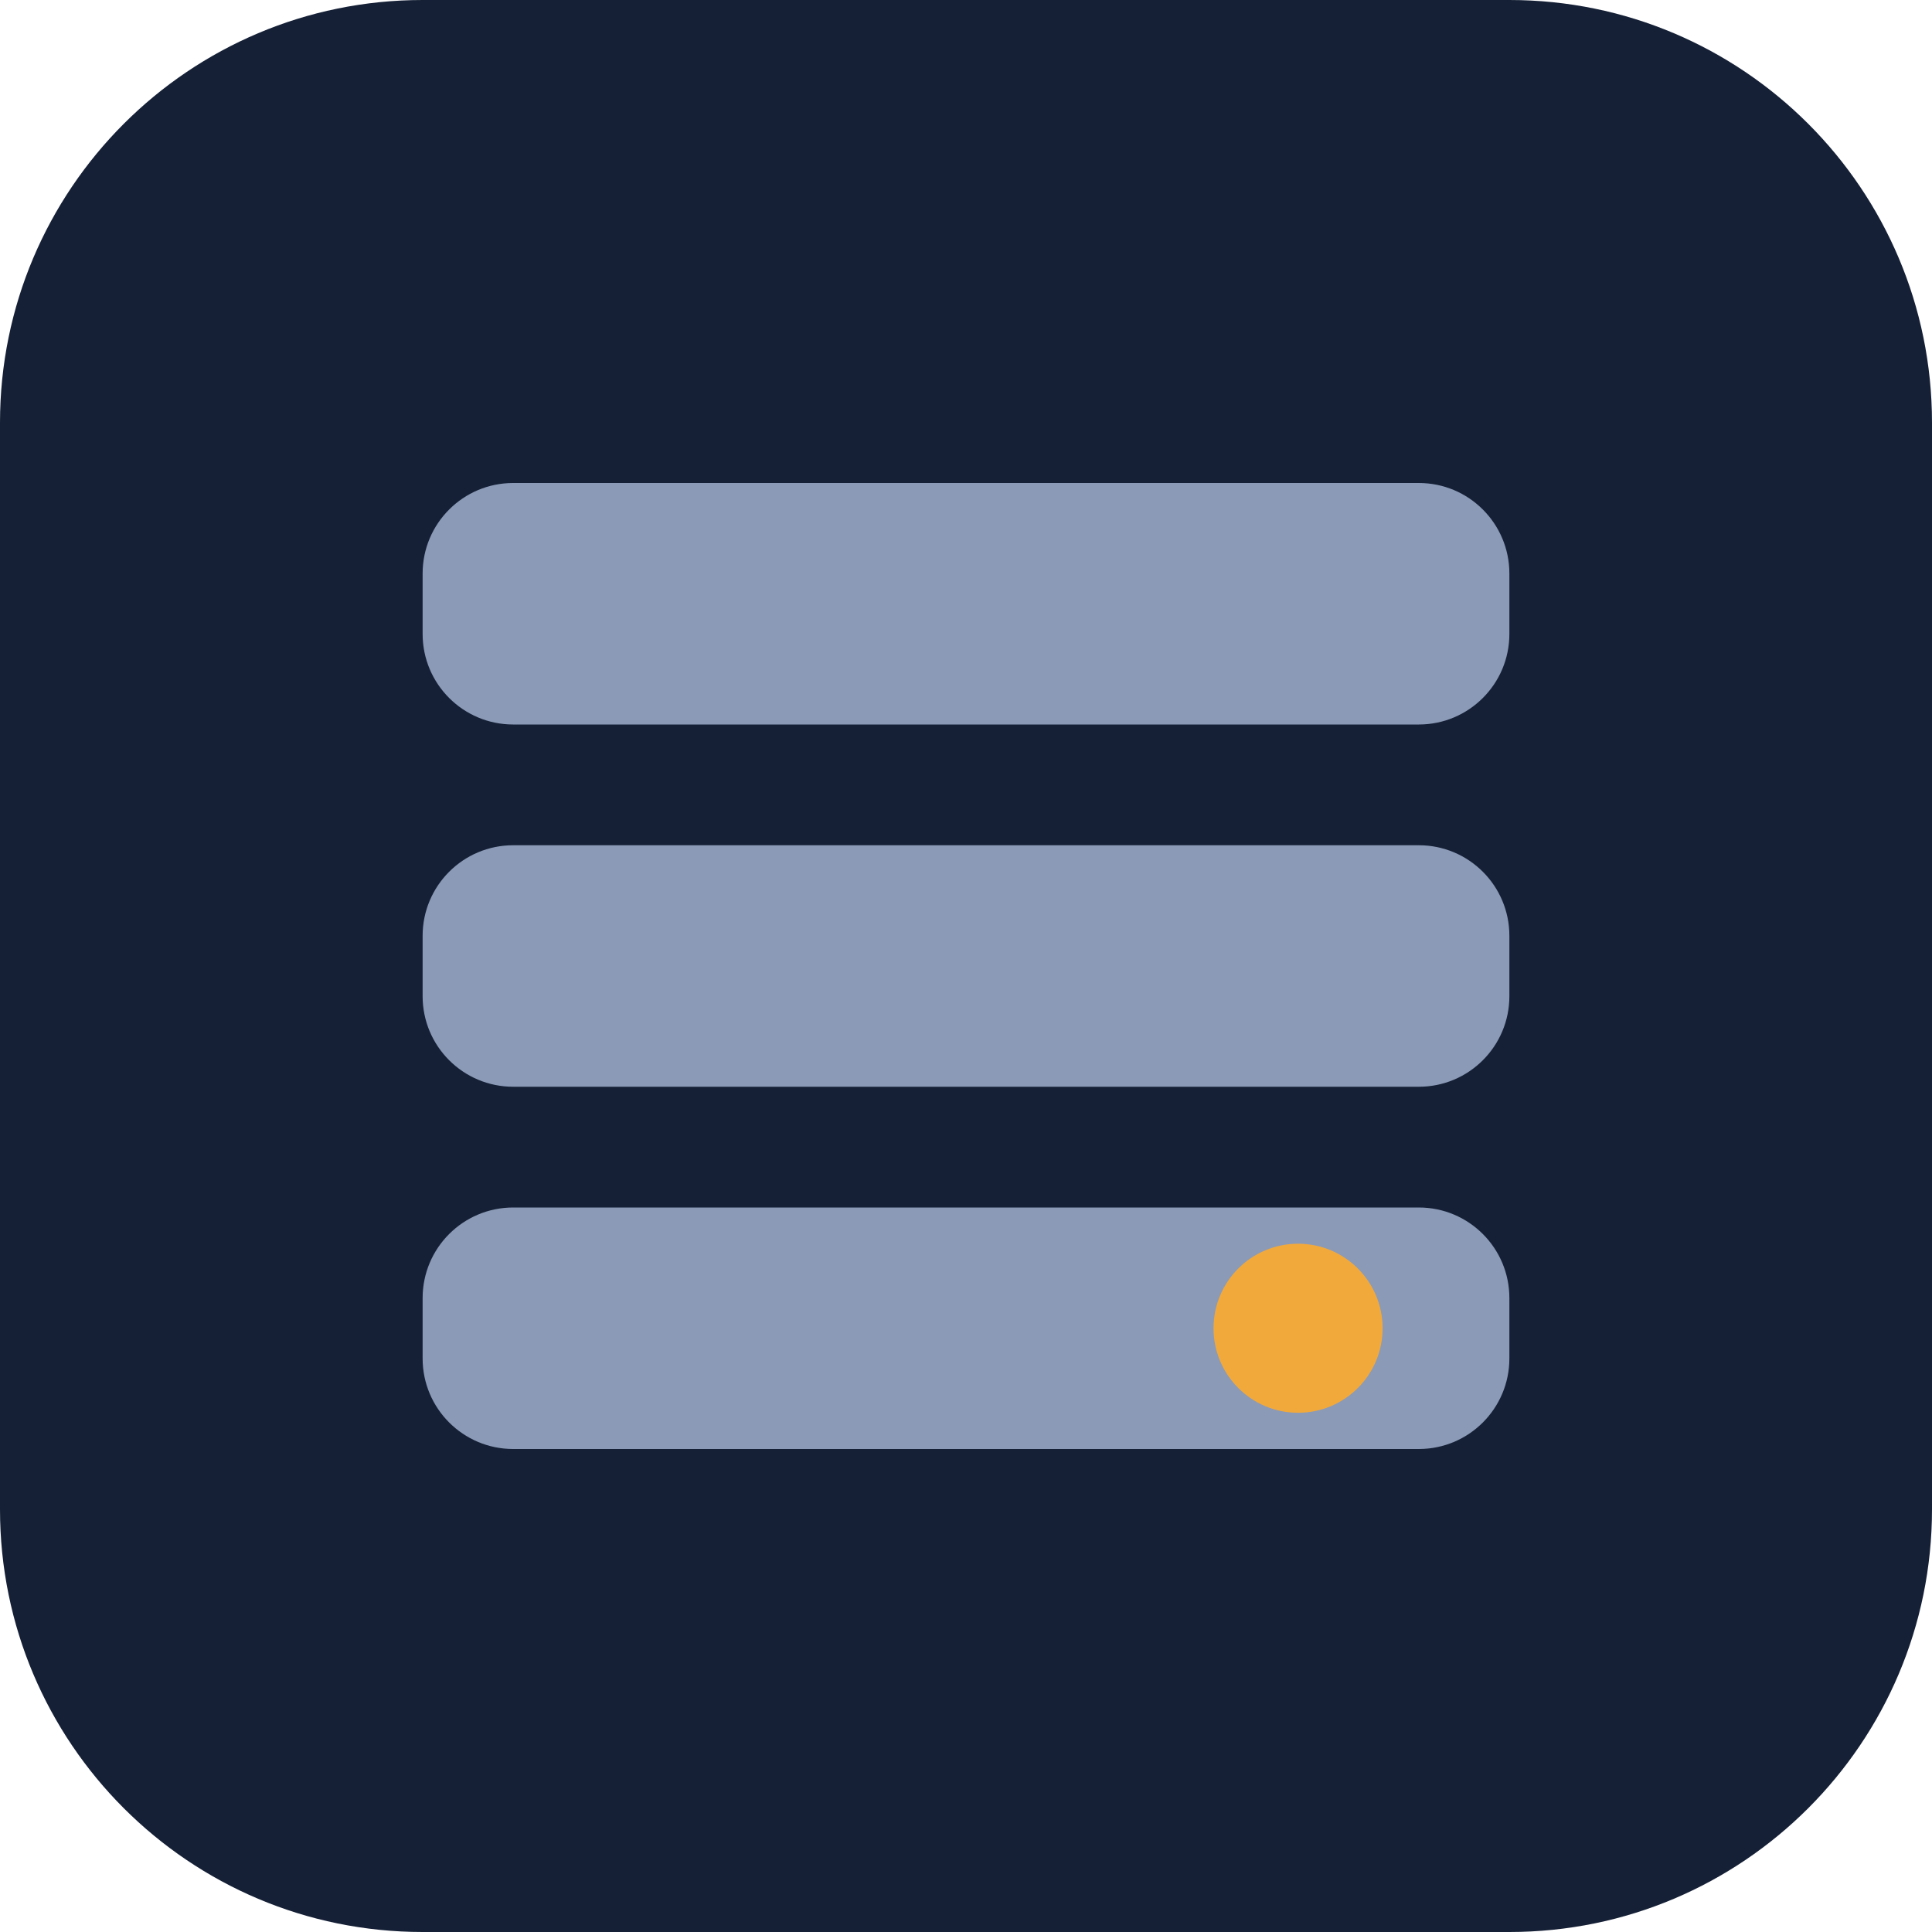
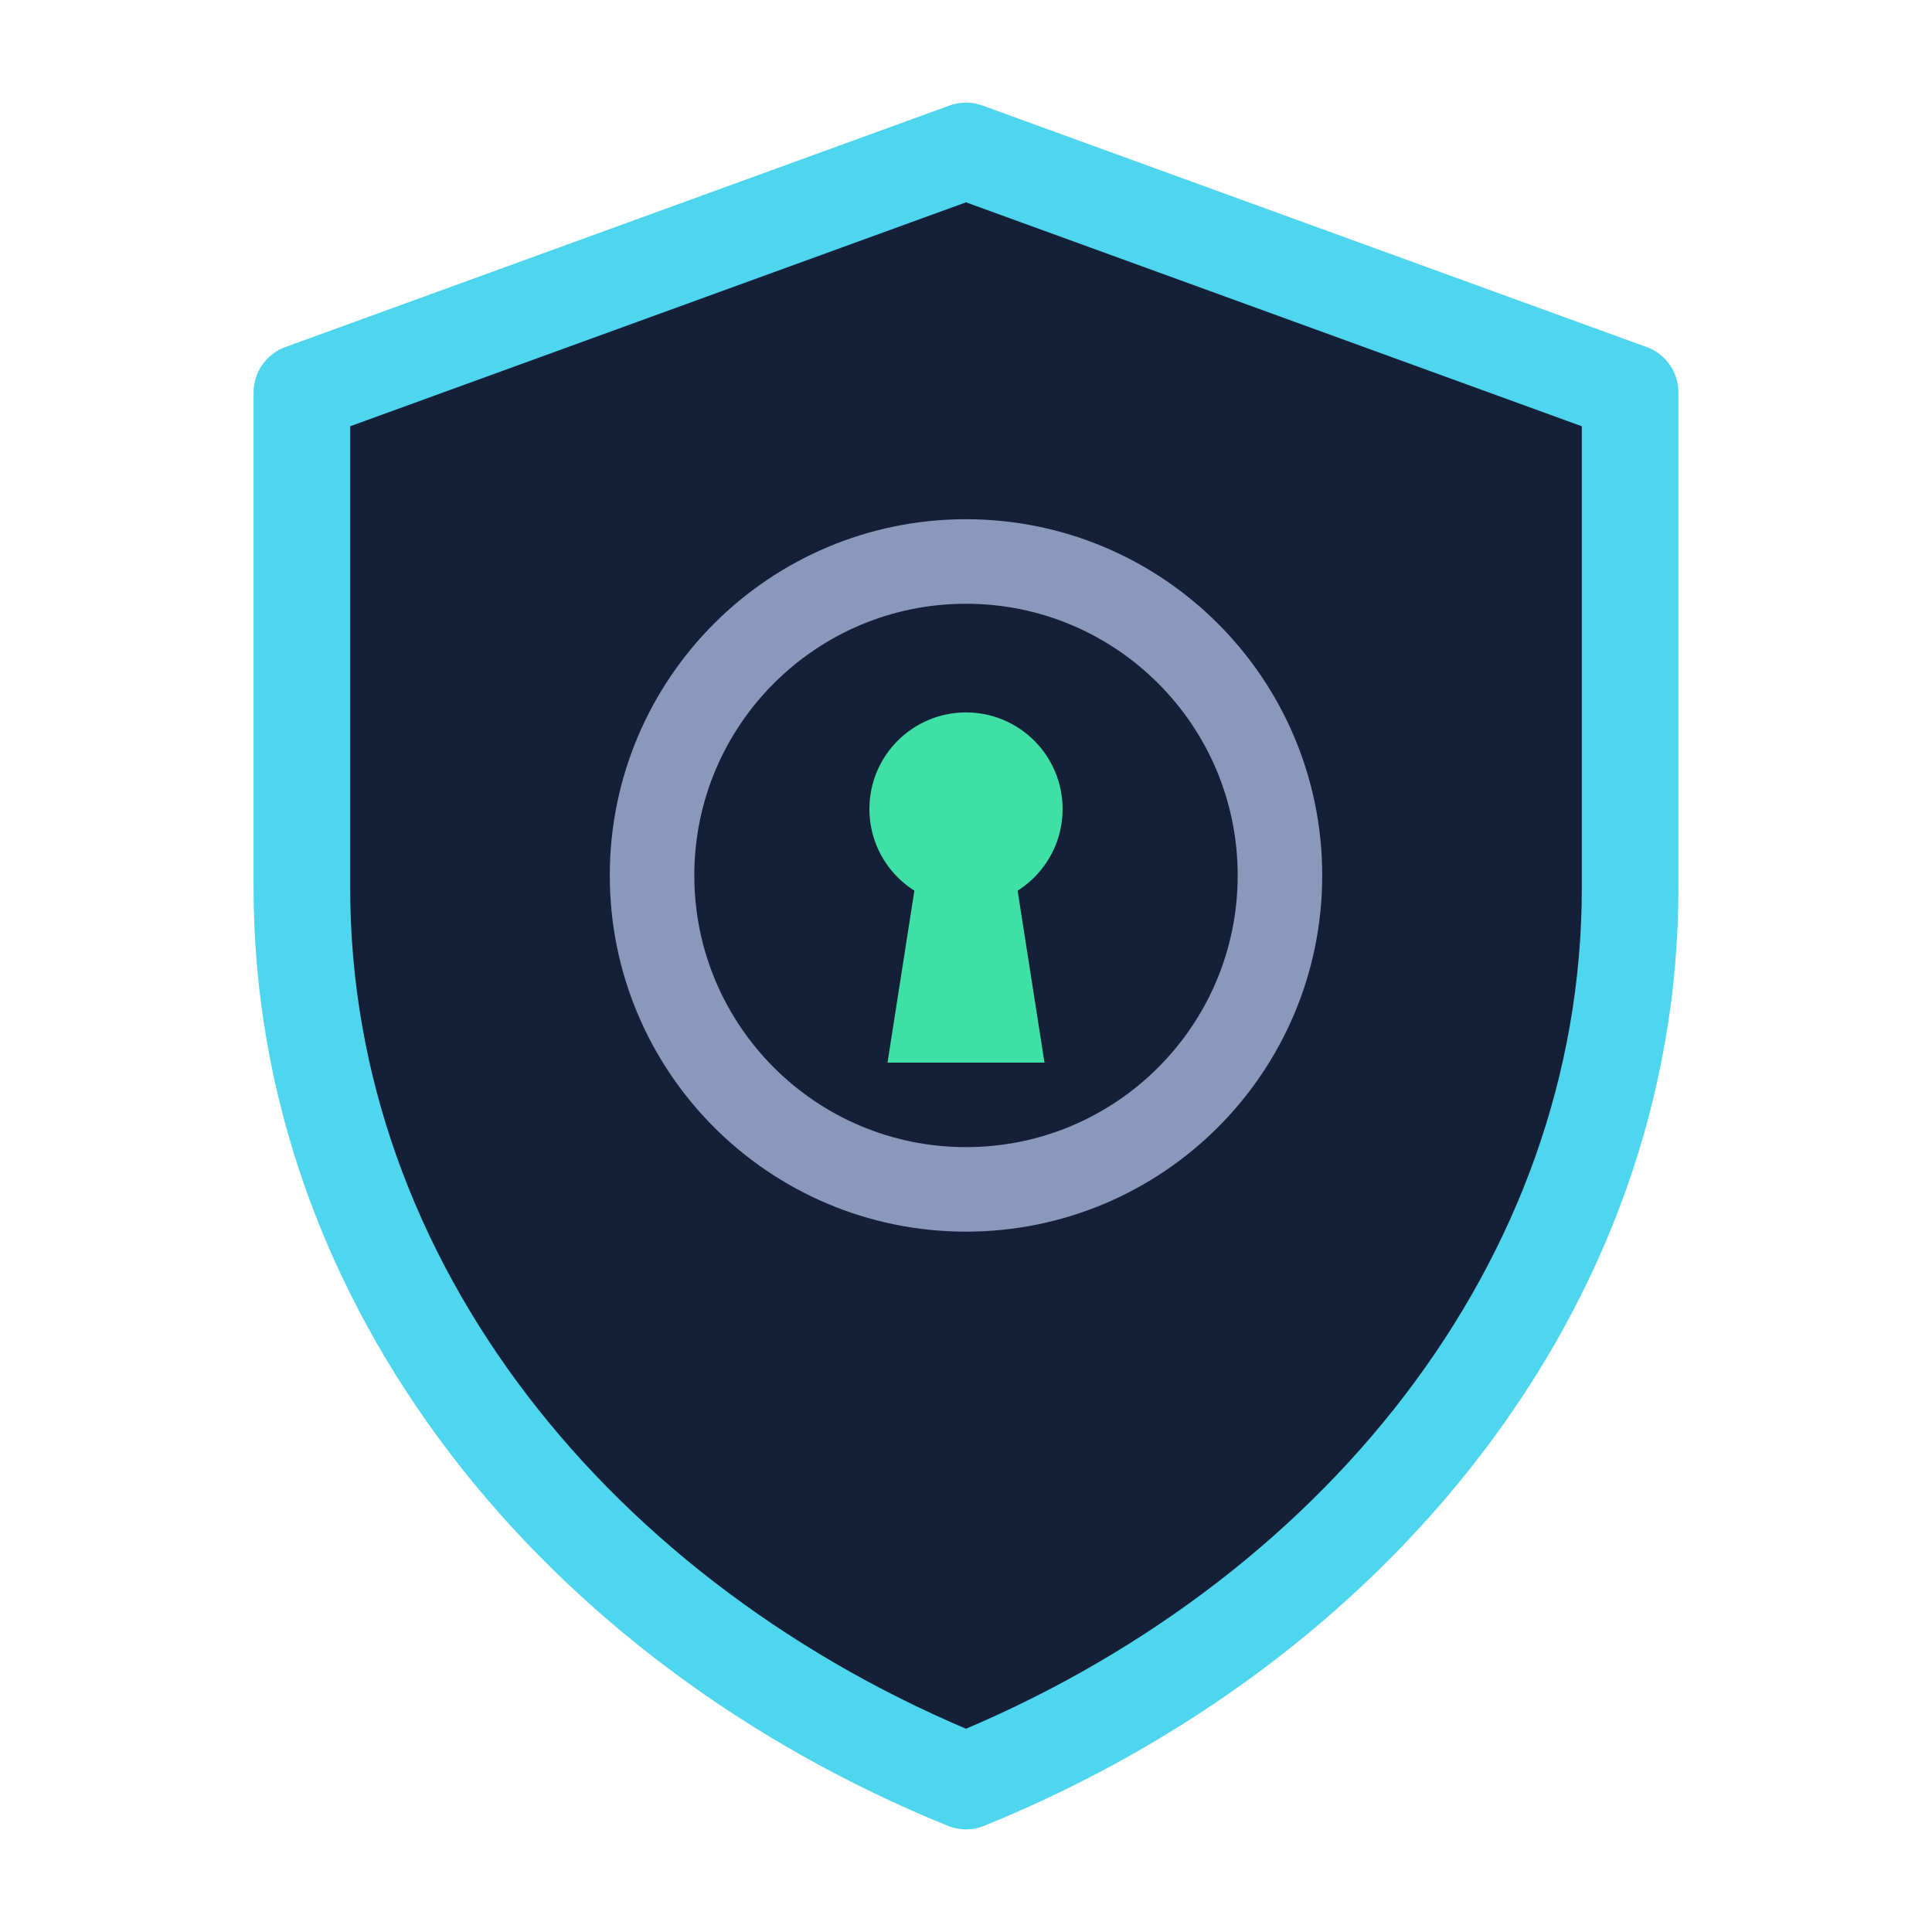
<svg xmlns="http://www.w3.org/2000/svg" viewBox="0 0 32 32">
-   <rect width="32" height="32" rx="7" fill="#152036" />
-   <rect x="7" y="8" width="18" height="4" rx="1.5" fill="#8B9AB6" />
-   <rect x="7" y="14" width="18" height="4" rx="1.5" fill="#8B9AB6" />
-   <rect x="7" y="20" width="18" height="4" rx="1.5" fill="#8B9AB6" />
-   <circle cx="21.5" cy="22" r="1.4" fill="#F2A93B" />
+   <path d="M16 2.5 27 6.5v8.2c0 6.6-4.6 12.2-11 14.8C9.6 26.9 5 21.3 5 14.7V6.5L16 2.5Z" fill="#152038" stroke="#4dd6ee" stroke-width="1.6" stroke-linejoin="round" />
+   <circle cx="16" cy="14.5" r="5.2" fill="none" stroke="#8a98bb" stroke-width="1.4" />
+   <circle cx="16" cy="13.4" r="1.6" fill="#3ee0a5" />
+   <path d="M15.2 14.4h1.6l.5 3.2h-2.6l.5-3.2Z" fill="#3ee0a5" />
</svg>
